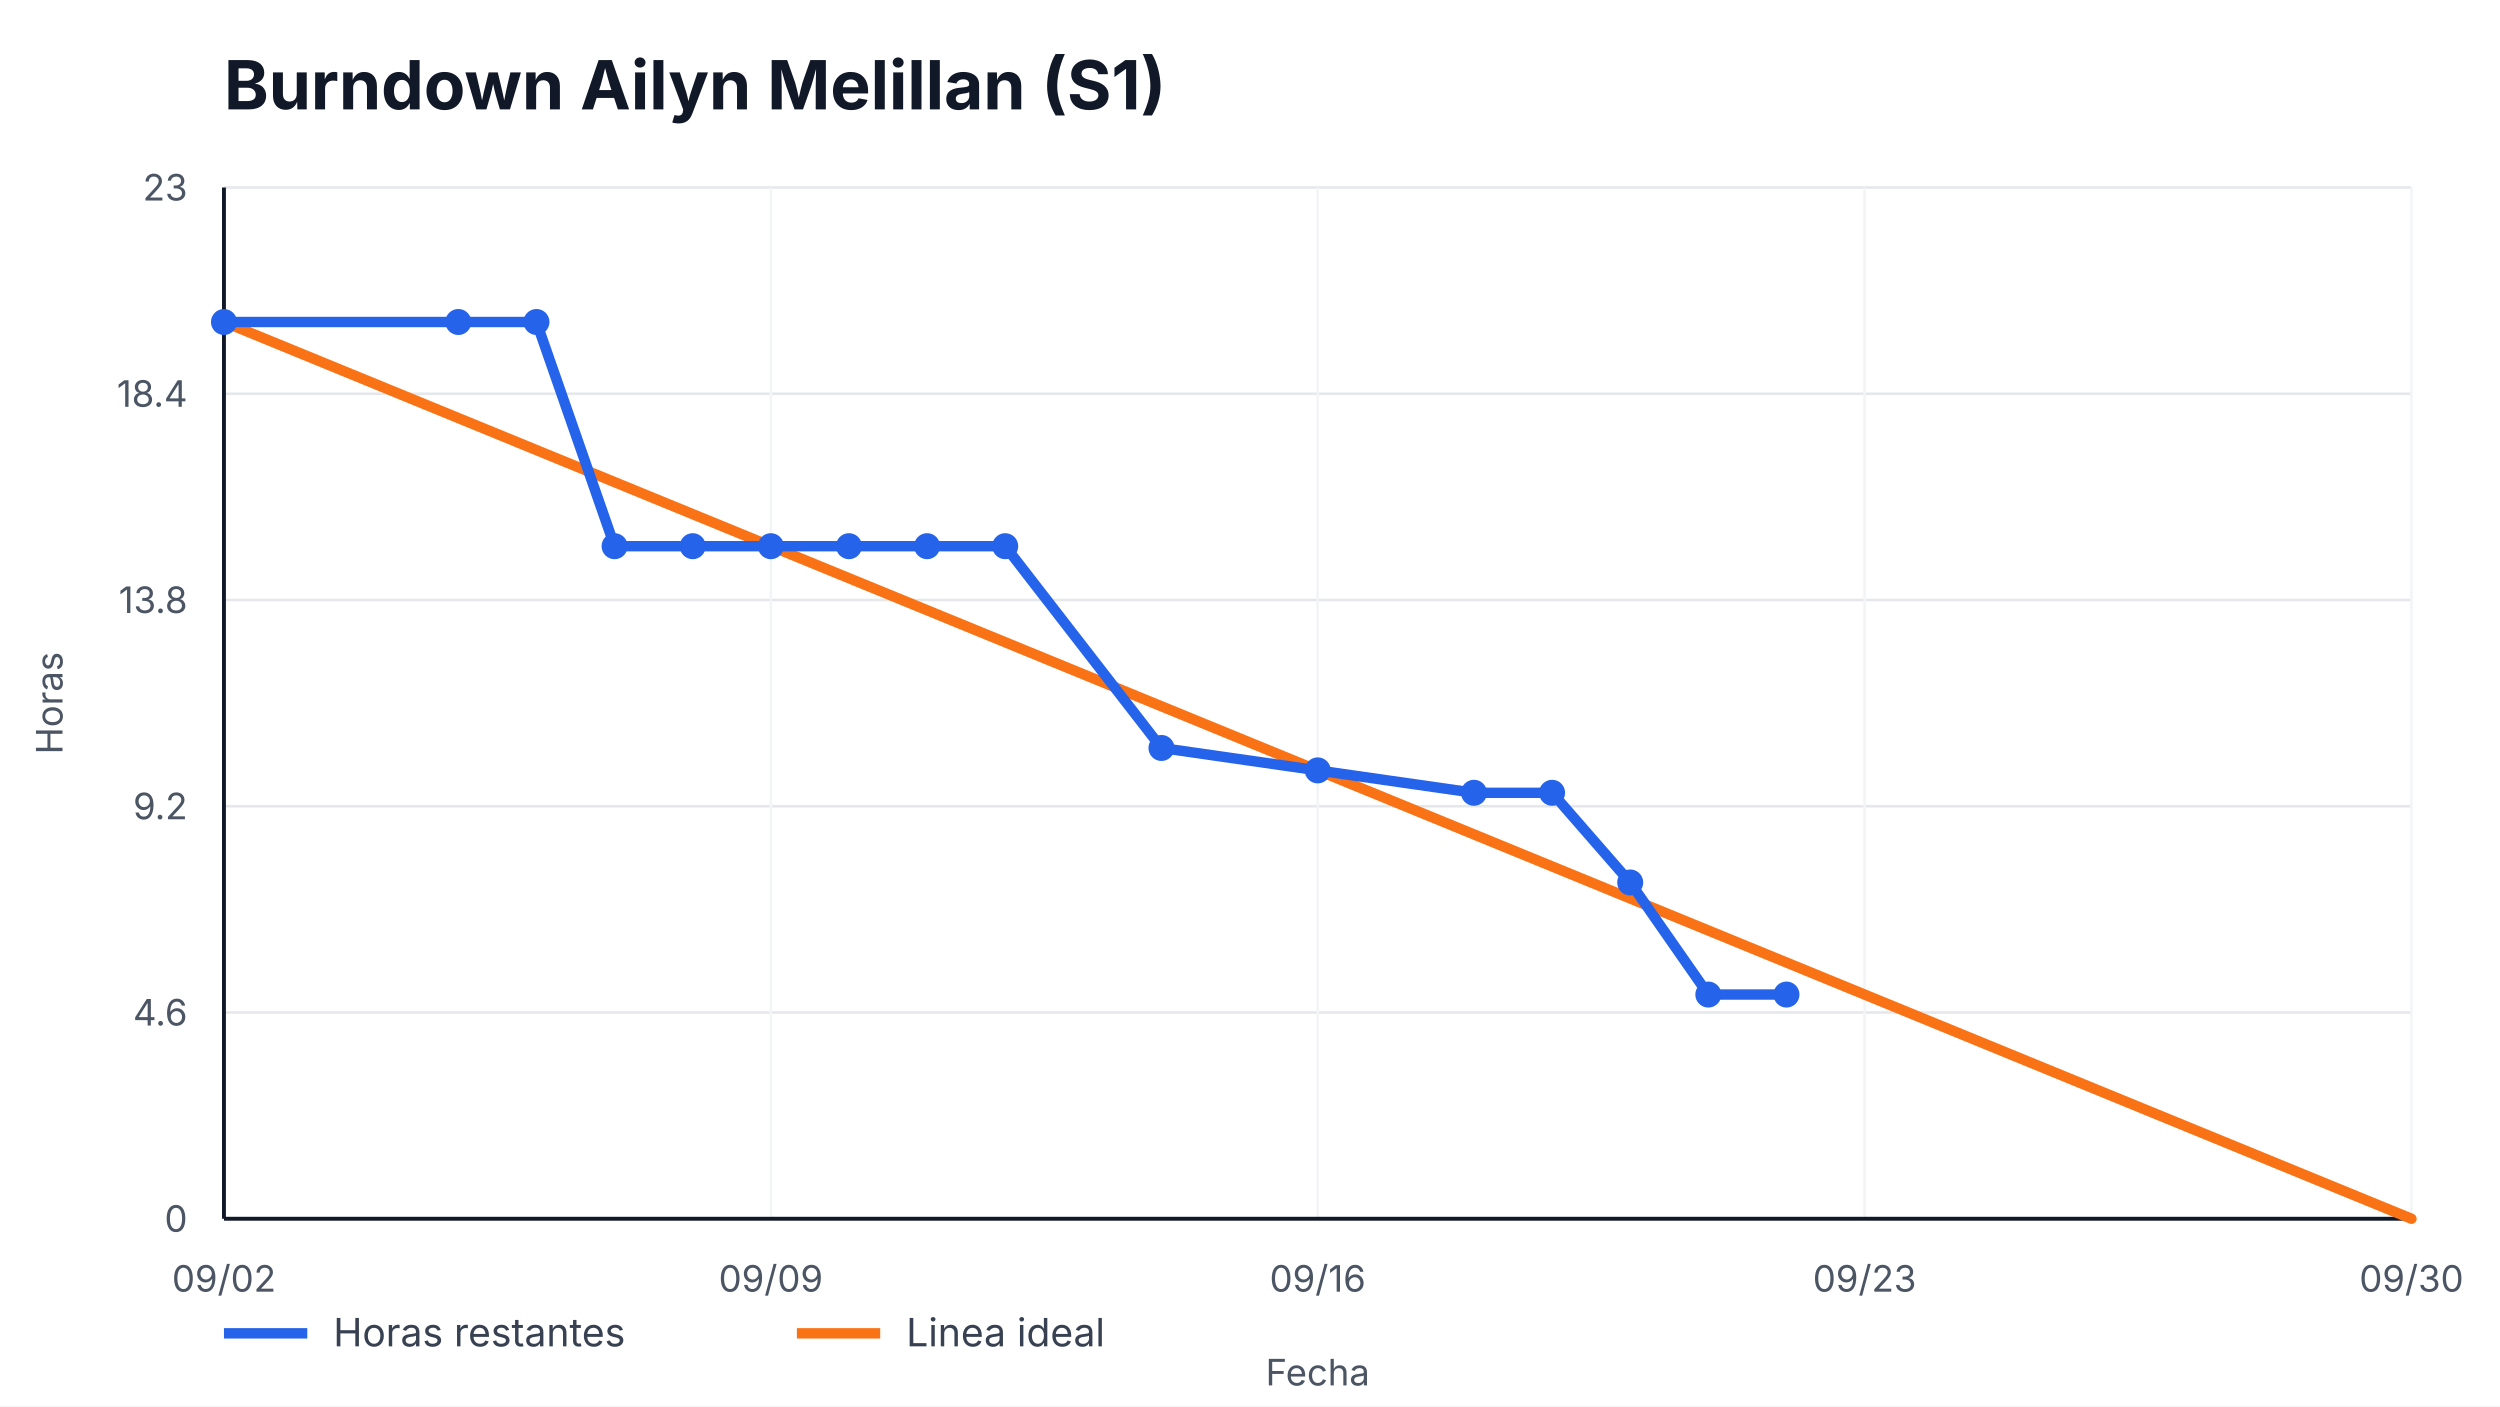
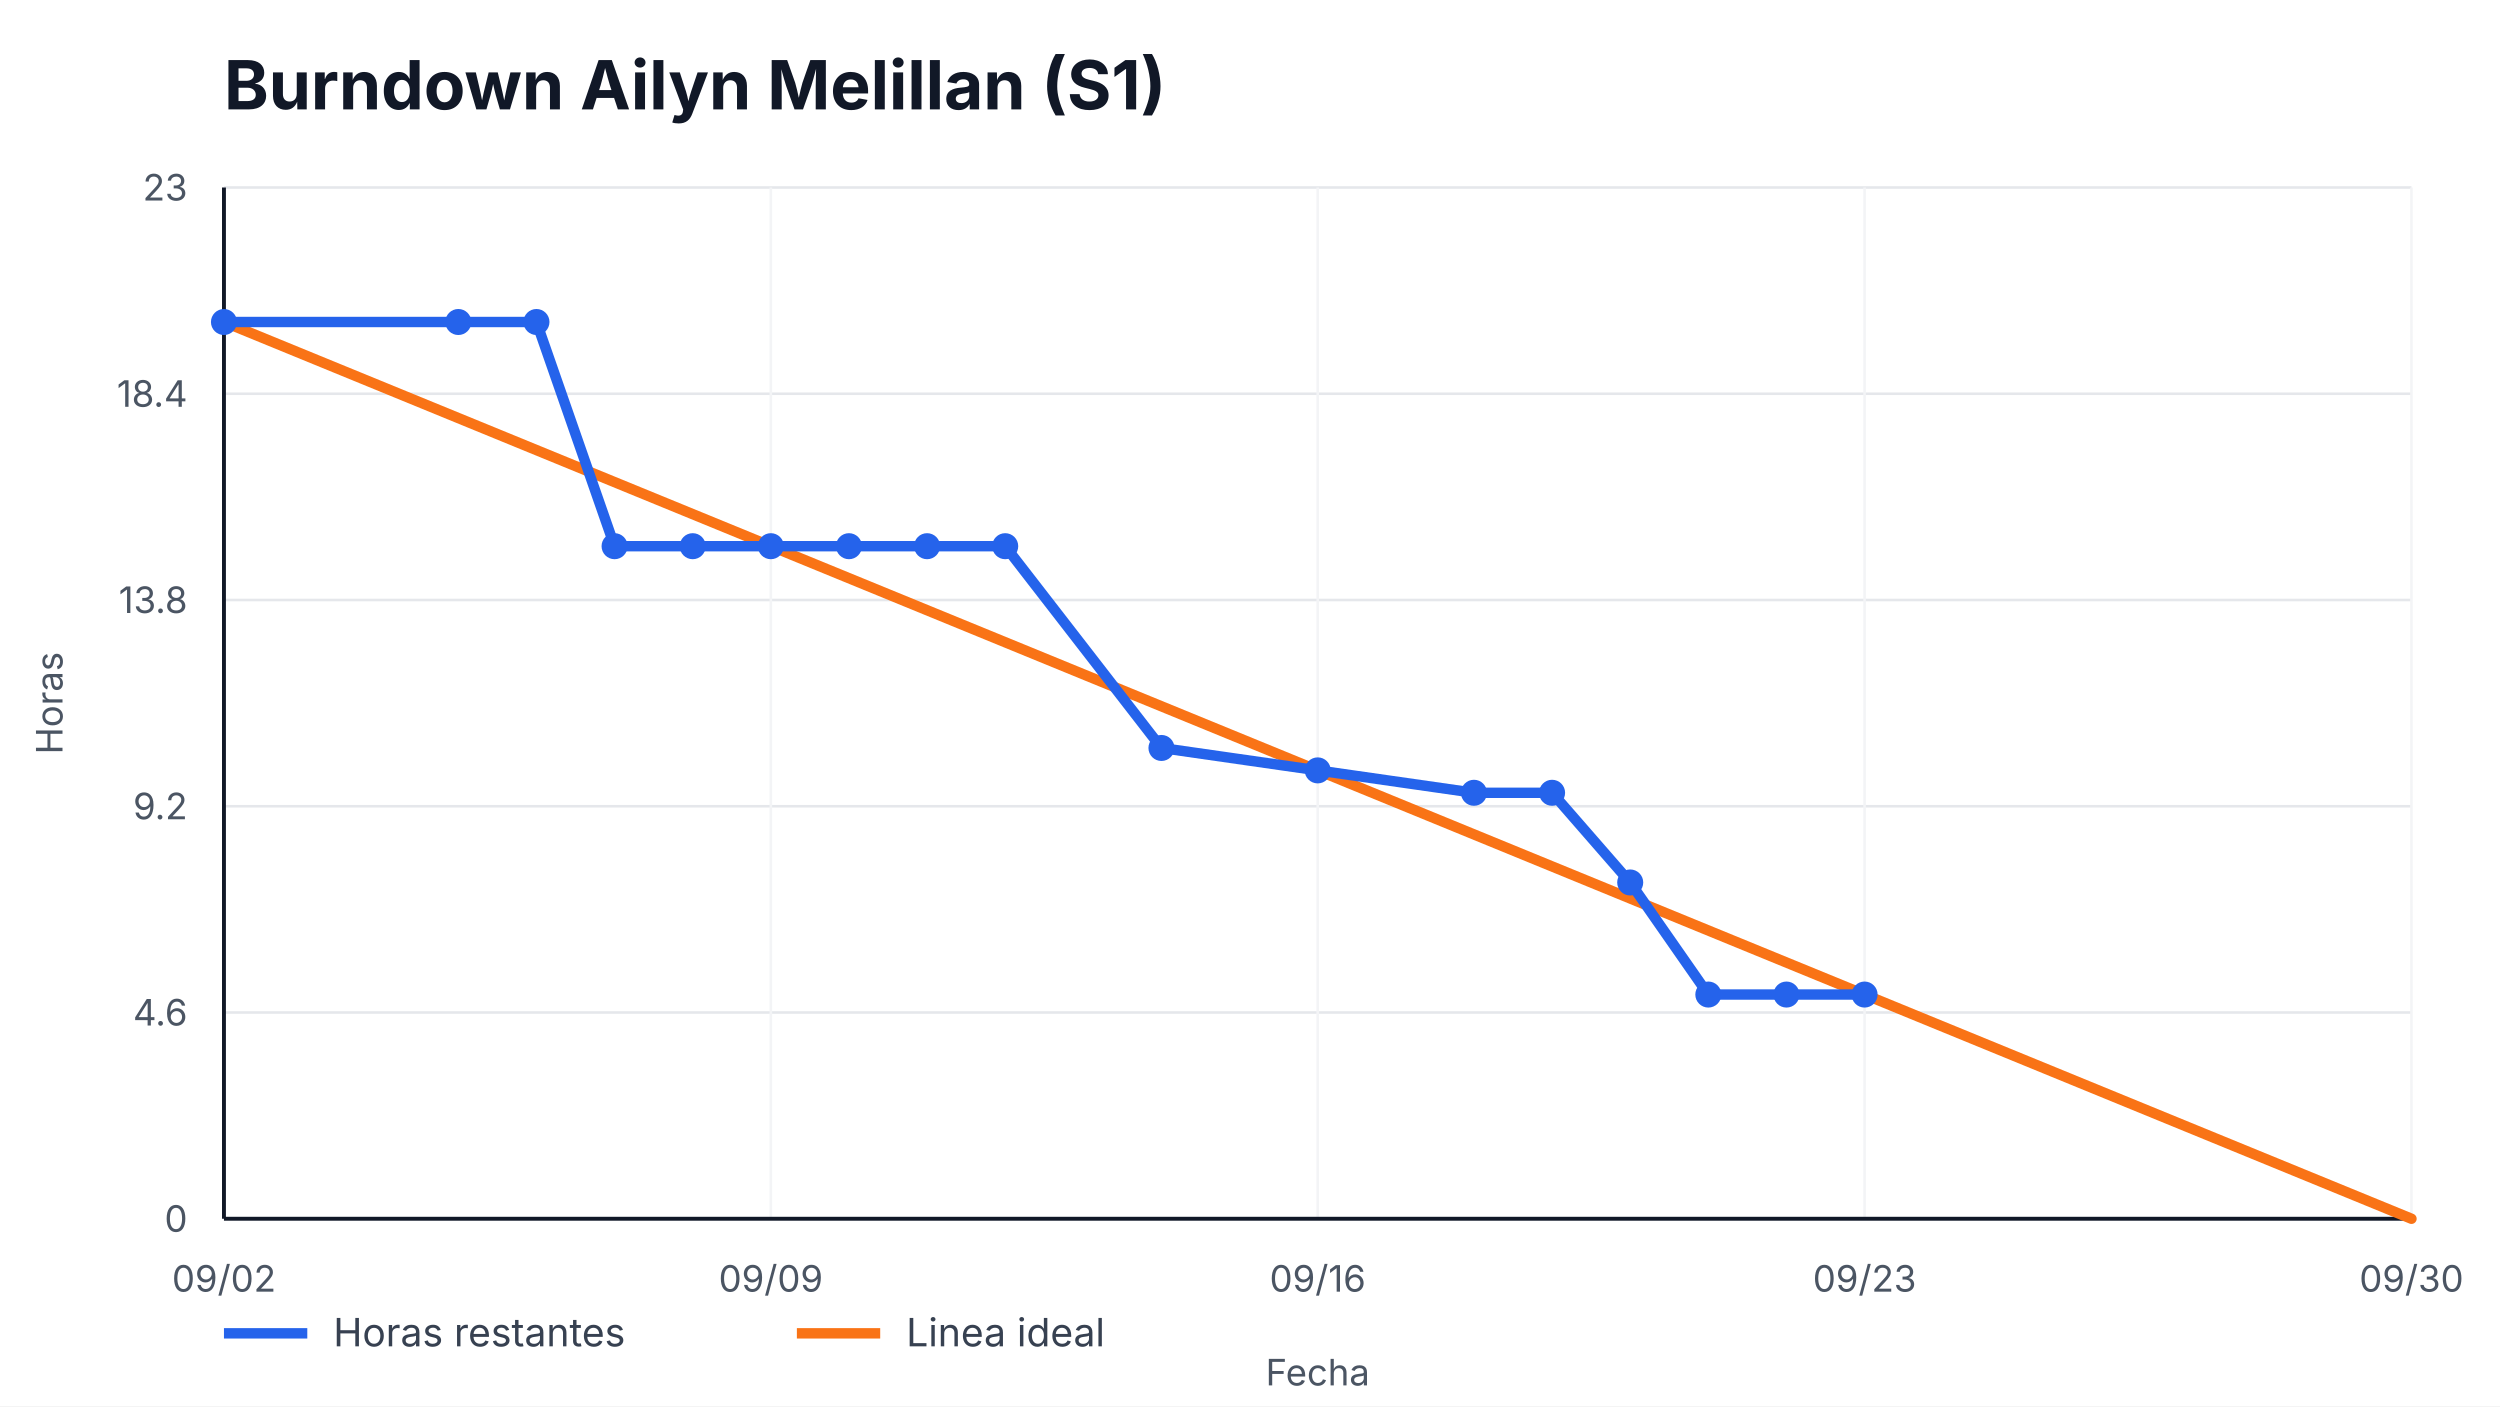
<svg xmlns="http://www.w3.org/2000/svg" width="960" height="540" viewBox="0 0 960 540" role="img" aria-label="Burndown Ailyn Melillan (S1)">
  <style>
    text { font-family: -apple-system, BlinkMacSystemFont, "Segoe UI", sans-serif; fill: #111827; }
    .title { font-size: 26px; font-weight: 700; }
    .axis { font-size: 14px; fill: #4b5563; }
    .legend { font-size: 15px; fill: #374151; }
    .overrun { font-size: 14px; font-weight: 700; fill: #b91c1c; }
  </style>
  <rect width="100%" height="100%" fill="#ffffff" />
  <text x="86" y="42" class="title">Burndown Ailyn Melillan (S1)</text>
  <g>
    <line x1="86" y1="468.00" x2="926" y2="468.00" stroke="#e5e7eb" />
    <line x1="86" y1="388.80" x2="926" y2="388.80" stroke="#e5e7eb" />
    <line x1="86" y1="309.60" x2="926" y2="309.60" stroke="#e5e7eb" />
    <line x1="86" y1="230.40" x2="926" y2="230.40" stroke="#e5e7eb" />
    <line x1="86" y1="151.20" x2="926" y2="151.20" stroke="#e5e7eb" />
    <line x1="86" y1="72.00" x2="926" y2="72.00" stroke="#e5e7eb" />
  </g>
  <g>
    <line x1="86.00" y1="72" x2="86.00" y2="468" stroke="#f3f4f6" />
    <text x="86.00" y="496" text-anchor="middle" class="axis">09/02</text>
    <line x1="296.00" y1="72" x2="296.00" y2="468" stroke="#f3f4f6" />
    <text x="296.00" y="496" text-anchor="middle" class="axis">09/09</text>
    <line x1="506.00" y1="72" x2="506.00" y2="468" stroke="#f3f4f6" />
    <text x="506.00" y="496" text-anchor="middle" class="axis">09/16</text>
    <line x1="716.00" y1="72" x2="716.00" y2="468" stroke="#f3f4f6" />
    <text x="716.00" y="496" text-anchor="middle" class="axis">09/23</text>
    <line x1="926.00" y1="72" x2="926.00" y2="468" stroke="#f3f4f6" />
    <text x="926.00" y="496" text-anchor="middle" class="axis">09/30</text>
  </g>
  <line x1="86" y1="468" x2="926" y2="468" stroke="#111827" stroke-width="1.5" />
  <line x1="86" y1="72" x2="86" y2="468" stroke="#111827" stroke-width="1.5" />
  <g>
    <text x="72" y="473.00" text-anchor="end" class="axis">0</text>
    <text x="72" y="393.80" text-anchor="end" class="axis">4.6</text>
    <text x="72" y="314.60" text-anchor="end" class="axis">9.2</text>
    <text x="72" y="235.40" text-anchor="end" class="axis">13.8</text>
    <text x="72" y="156.20" text-anchor="end" class="axis">18.4</text>
    <text x="72" y="77.00" text-anchor="end" class="axis">23</text>
  </g>
  <polyline points="86.00,123.65 926.00,468.00" fill="none" stroke="#f97316" stroke-width="4" stroke-linecap="round" />
-   <polyline points="86.00,123.65 176.00,123.65 206.00,123.65 236.00,209.74 266.00,209.74 296.00,209.74 326.00,209.74 356.00,209.74 386.00,209.74 446.00,287.22 506.00,295.83 566.00,304.43 596.00,304.43 626.00,338.87 656.00,381.91 686.00,381.91" fill="none" stroke="#2563eb" stroke-width="4" stroke-linecap="round" stroke-linejoin="round" />
+   <polyline points="86.00,123.65 176.00,123.65 206.00,123.65 236.00,209.74 266.00,209.74 296.00,209.74 326.00,209.74 356.00,209.74 386.00,209.74 446.00,287.22 506.00,295.83 566.00,304.43 596.00,304.43 626.00,338.87 656.00,381.91 686.00,381.91 716.00,381.91" fill="none" stroke="#2563eb" stroke-width="4" stroke-linecap="round" stroke-linejoin="round" />
  <g>
    <circle cx="86.00" cy="123.65" r="5" fill="#2563eb" />
    <circle cx="176.00" cy="123.65" r="5" fill="#2563eb" />
    <circle cx="206.00" cy="123.65" r="5" fill="#2563eb" />
    <circle cx="236.00" cy="209.74" r="5" fill="#2563eb" />
    <circle cx="266.00" cy="209.74" r="5" fill="#2563eb" />
    <circle cx="296.00" cy="209.74" r="5" fill="#2563eb" />
    <circle cx="326.00" cy="209.74" r="5" fill="#2563eb" />
    <circle cx="356.00" cy="209.74" r="5" fill="#2563eb" />
    <circle cx="386.00" cy="209.74" r="5" fill="#2563eb" />
    <circle cx="446.00" cy="287.22" r="5" fill="#2563eb" />
    <circle cx="506.00" cy="295.83" r="5" fill="#2563eb" />
    <circle cx="566.00" cy="304.43" r="5" fill="#2563eb" />
    <circle cx="596.00" cy="304.43" r="5" fill="#2563eb" />
    <circle cx="626.00" cy="338.87" r="5" fill="#2563eb" />
    <circle cx="656.00" cy="381.91" r="5" fill="#2563eb" />
    <circle cx="686.00" cy="381.91" r="5" fill="#2563eb" />
+     <circle cx="716.00" cy="381.91" r="5" fill="#2563eb" />
  </g>
  <line x1="86" y1="512" x2="118" y2="512" stroke="#2563eb" stroke-width="4" />
  <text x="128" y="517" class="legend">Horas restantes</text>
  <line x1="306" y1="512" x2="338" y2="512" stroke="#f97316" stroke-width="4" />
  <text x="348" y="517" class="legend">Linea ideal</text>
  <text x="506.0" y="532" text-anchor="middle" class="axis">Fecha</text>
  <text x="24" y="270.0" transform="rotate(-90 24,270.0)" text-anchor="middle" class="axis">Horas</text>
</svg>
